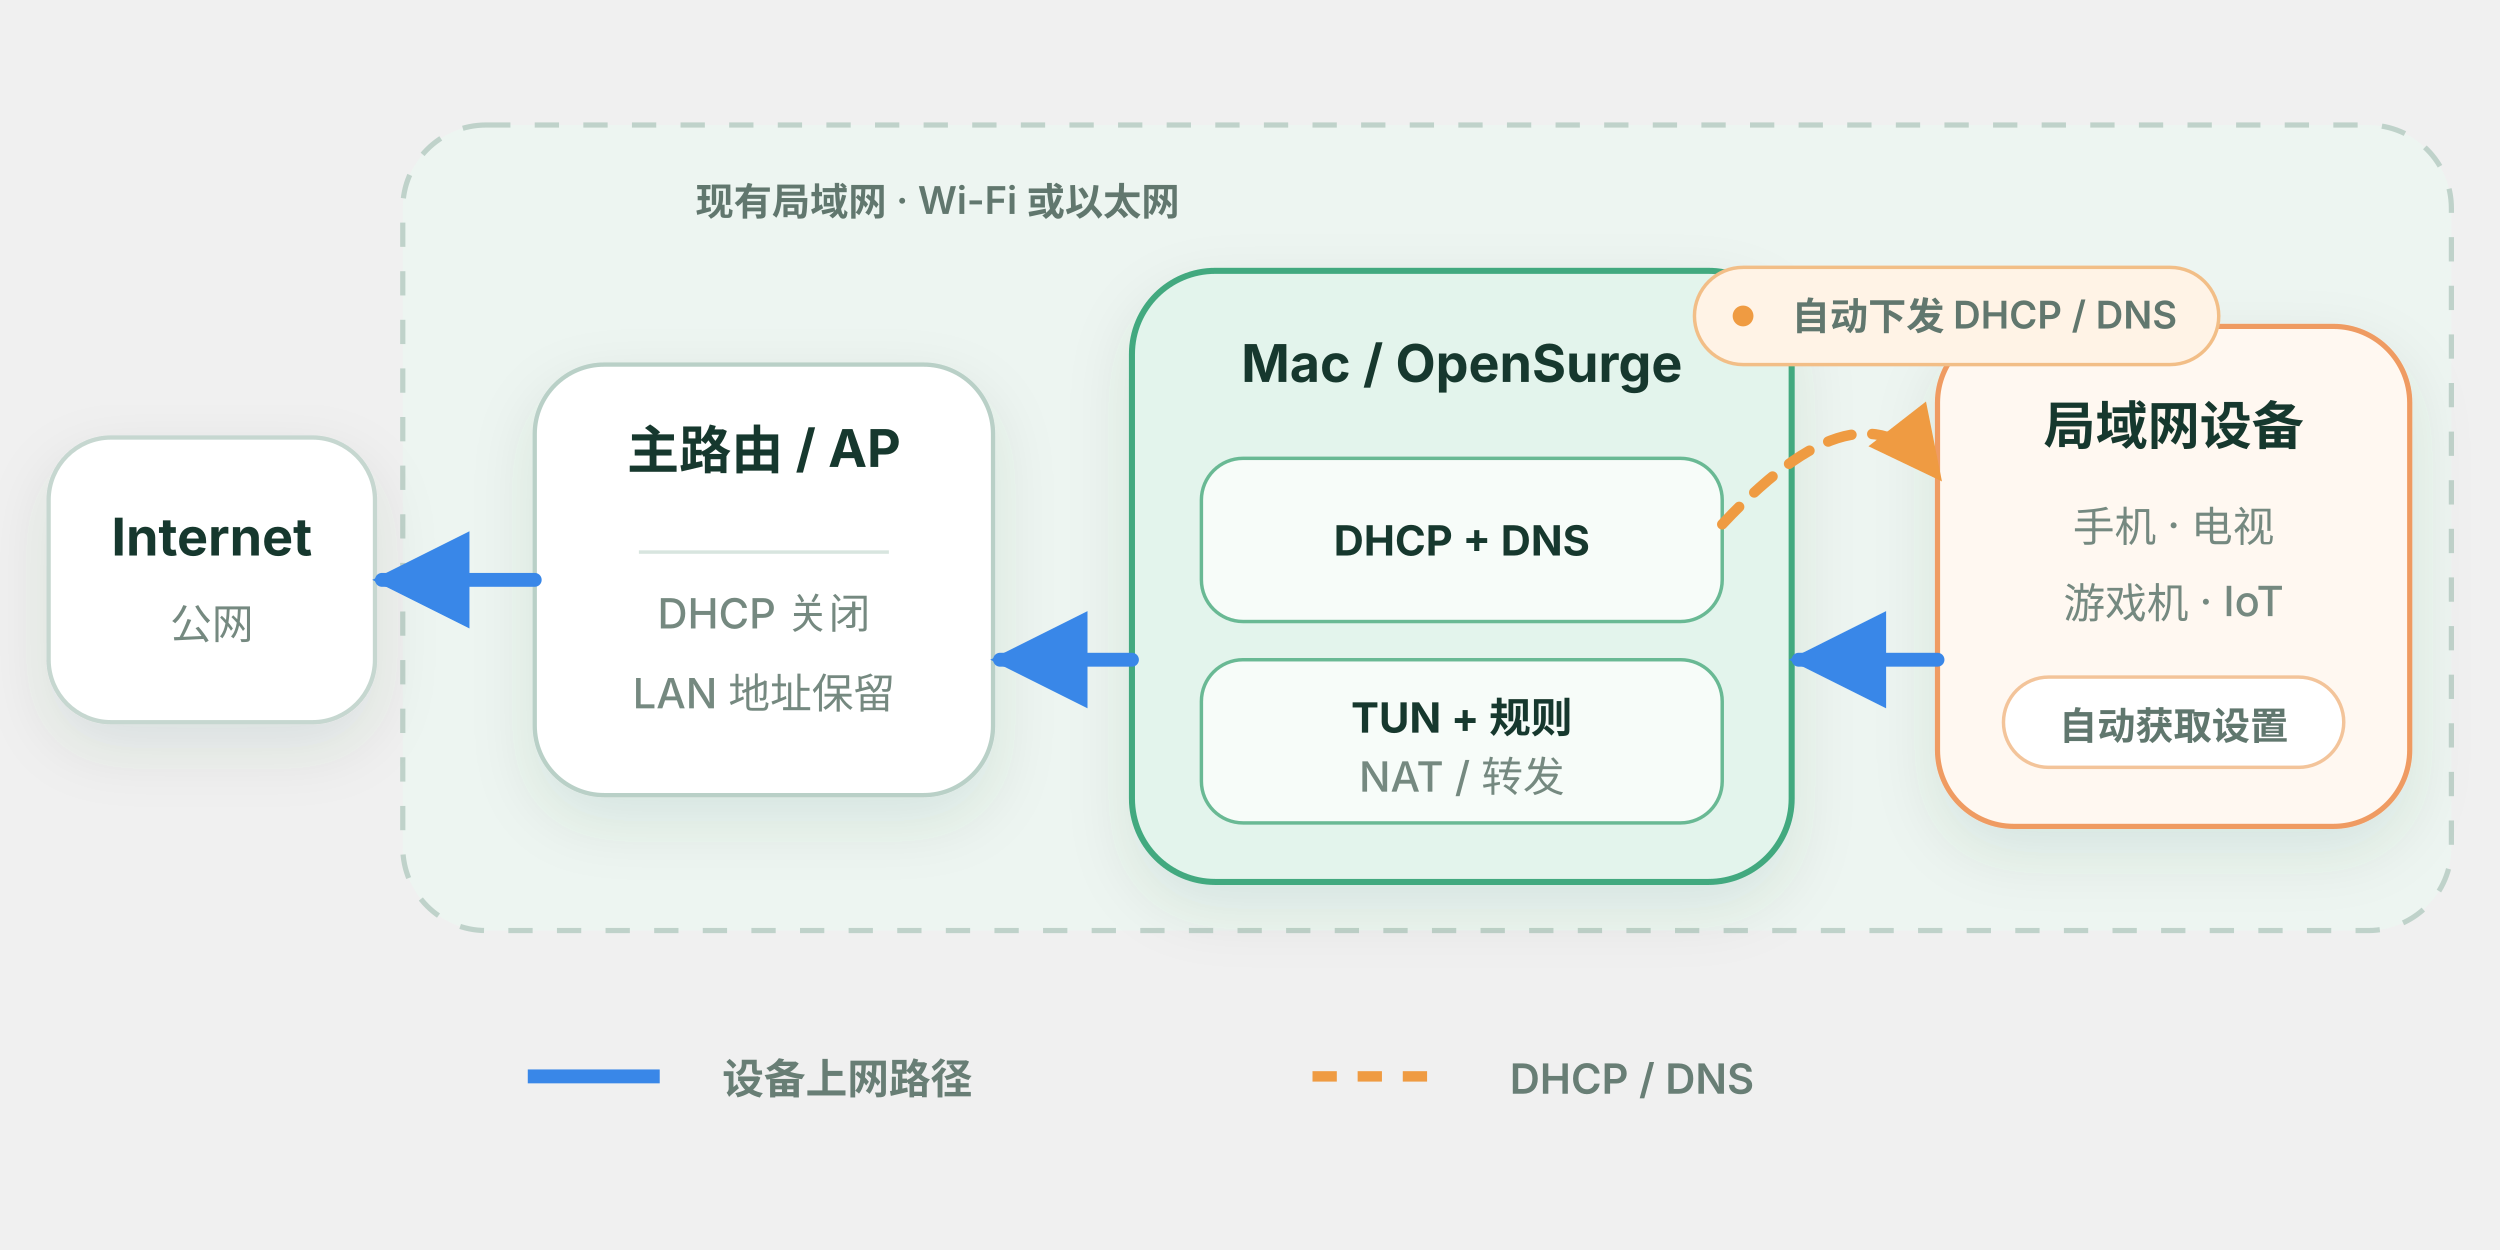
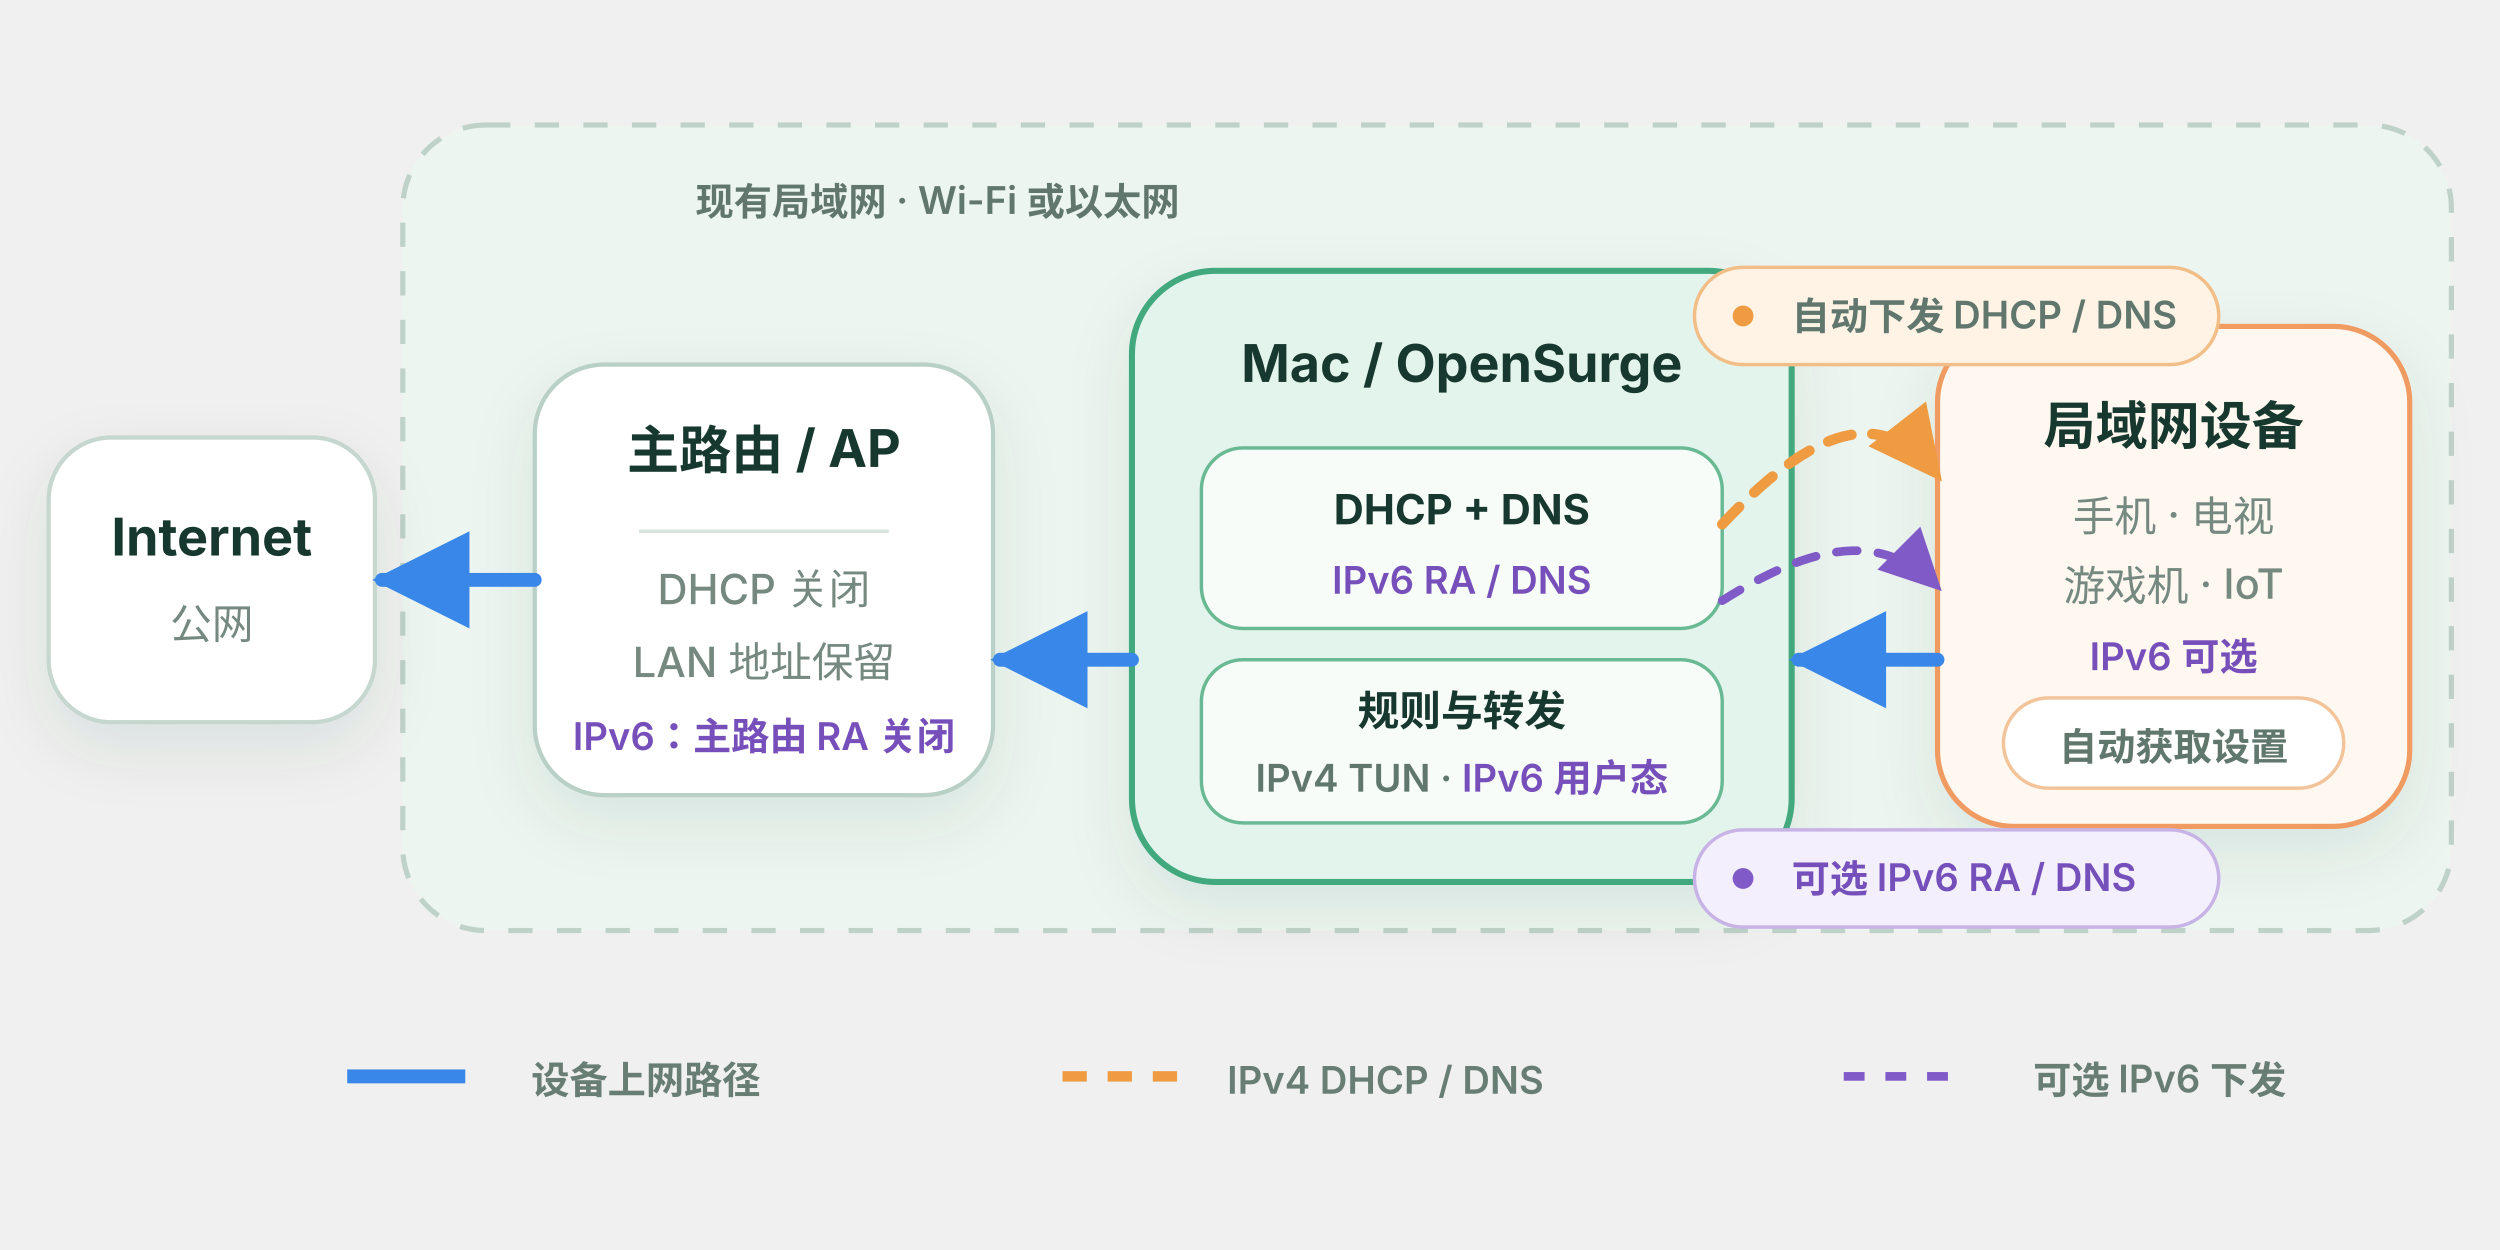
<svg xmlns="http://www.w3.org/2000/svg" viewBox="0 0 720 360">
  <defs>
    <filter id="shadow" x="-20%" y="-20%" width="140%" height="150%">
      <feDropShadow dx="0" dy="7" stdDeviation="9" flood-color="#214f3c" flood-opacity=".10" />
    </filter>
    <marker id="traffic" viewBox="0 0 10 10" refX="9" refY="5" markerWidth="7" markerHeight="7" orient="auto">
      <path d="M0 0 10 5 0 10Z" fill="#3987e8" />
    </marker>
    <marker id="service" viewBox="0 0 10 10" refX="9" refY="5" markerWidth="7" markerHeight="7" orient="auto">
      <path d="M0 0 10 5 0 10Z" fill="#ef9b42" />
    </marker>
+     <marker id="ipv6-service" viewBox="0 0 10 10" refX="9" refY="5" markerWidth="7" markerHeight="7" orient="auto">
+       <path d="M0 0 10 5 0 10Z" fill="#805bc7" />
+     </marker>
    <style>
      text{font-family:-apple-system,BlinkMacSystemFont,"Segoe UI","PingFang SC",sans-serif;text-anchor:middle;fill:#19392e}
-       .title{font-size:15px;font-weight:700}.small{font-size:12px;font-weight:500;fill:#758980}.micro{font-size:11px;font-weight:600;fill:#61776e}.module{font-size:12px;font-weight:650}.legend{font-size:12px;font-weight:600;fill:#687e75}
+       .title{font-size:15px;font-weight:700}.small{font-size:12px;font-weight:500;fill:#758980}.micro{font-size:11px;font-weight:600;fill:#61776e}.module{font-size:12px;font-weight:650}.legend{font-size:11px;font-weight:600;fill:#687e75}.ipv6{fill:#7650ba}
    </style>
  </defs>
  <rect x="116" y="36" width="590" height="232" rx="24" fill="#edf5f1" stroke="#bfd2ca" stroke-width="1.5" stroke-dasharray="7 7" />
  <text class="micro" x="270" y="62">现有局域网 · Wi-Fi 或以太网</text>
  <g filter="url(#shadow)">
    <rect x="14" y="126" width="94" height="82" rx="18" fill="#fff" stroke="#c6d7d0" stroke-width="1.25" />
    <text class="title" x="61" y="160">Internet</text>
    <text class="small" x="61" y="184">公网</text>
  </g>
  <g filter="url(#shadow)">
    <rect x="154" y="105" width="132" height="124" rx="20" fill="#fff" stroke="#b9d0c7" stroke-width="1.25" />
    <text class="title" x="220" y="135">主路由 / AP</text>
-     <path d="M184 159h72" stroke="#d8e5df" />
-     <text class="small" x="220" y="181">DHCP 关闭</text>
-     <text class="small" x="220" y="204">LAN 地址保留</text>
+     <path d="M184 153h72" stroke="#d8e5df" />
+     <text class="small" x="220" y="174">DHCP 关闭</text>
+     <text class="small" x="220" y="195">LAN 地址保留</text>
+     <text class="micro ipv6" x="220" y="216">IPv6：主路由 RA 关闭</text>
  </g>
  <g filter="url(#shadow)">
    <rect x="326" y="78" width="190" height="176" rx="24" fill="#e3f4ec" stroke="#42a97f" stroke-width="1.75" />
    <text class="title" x="421" y="110">Mac / OpenSurge</text>
-     <rect x="346" y="132" width="150" height="47" rx="12" fill="#f7fcf9" stroke="#69b994" stroke-width="1" />
-     <text class="module" x="421" y="160">DHCP + DNS</text>
+     <rect x="346" y="129" width="150" height="52" rx="12" fill="#f7fcf9" stroke="#69b994" stroke-width="1" />
+     <text class="module" x="421" y="151">DHCP + DNS</text>
+     <text class="micro ipv6" x="421" y="171">IPv6 RA / DNS</text>
    <rect x="346" y="190" width="150" height="47" rx="12" fill="#f7fcf9" stroke="#69b994" stroke-width="1" />
-     <text class="module" x="421" y="211">TUN + 规则</text>
-     <text class="small" x="421" y="228">NAT / 转发</text>
+     <text class="module" x="421" y="209">规则与转发</text>
+     <text class="micro" x="421" y="228">IPv4 TUN · <tspan class="ipv6">IPv6 用户态</tspan>
+     </text>
  </g>
  <g filter="url(#shadow)">
    <rect x="558" y="94" width="136" height="144" rx="22" fill="#fff8f1" stroke="#ef9b62" stroke-width="1.5" />
    <text class="title" x="626" y="128">局域网设备</text>
-     <text class="small" x="626" y="156">手机 · 电视</text>
-     <text class="small" x="626" y="178">游戏机 · IoT</text>
-     <rect x="577" y="195" width="98" height="26" rx="13" fill="#fff" stroke="#f3c49a" />
-     <text class="micro" x="626" y="213">自动获取设置</text>
+     <text class="small" x="626" y="153">手机 · 电视</text>
+     <text class="small" x="626" y="173">游戏机 · IoT</text>
+     <text class="micro ipv6" x="626" y="193">IPv6 可选</text>
+     <rect x="577" y="201" width="98" height="26" rx="13" fill="#fff" stroke="#f3c49a" />
+     <text class="micro" x="626" y="219">自动获取设置</text>
  </g>
  <path d="M558 190H518" fill="none" stroke="#3987e8" stroke-width="4" stroke-linecap="round" marker-end="url(#traffic)" />
  <path d="M326 190H288" fill="none" stroke="#3987e8" stroke-width="4" stroke-linecap="round" marker-end="url(#traffic)" />
  <path d="M154 167H110" fill="none" stroke="#3987e8" stroke-width="4" stroke-linecap="round" marker-end="url(#traffic)" />
  <path d="M496 151C526 119 544 119 558 137" fill="none" stroke="#ef9b42" stroke-width="3" stroke-dasharray="7 6" stroke-linecap="round" marker-end="url(#service)" />
+   <path d="M496 173C526 154 544 155 558 169" fill="none" stroke="#805bc7" stroke-width="2.5" stroke-dasharray="6 6" stroke-linecap="round" marker-end="url(#ipv6-service)" />
  <g>
    <rect x="488" y="77" width="151" height="28" rx="14" fill="#fff3e6" stroke="#f2be87" />
    <circle cx="502" cy="91" r="3" fill="#ef9b42" />
    <text class="micro" x="516" y="95" style="text-anchor:start">自动下发 DHCP / DNS</text>
  </g>
-   <g transform="translate(152 310)">
-     <path d="M0 0h38" stroke="#3987e8" stroke-width="4" />
-     <text class="legend" x="92" y="5">设备上网路径</text>
+   <g>
+     <rect x="488" y="239" width="151" height="28" rx="14" fill="#f4effc" stroke="#c7b3e5" />
+     <circle cx="502" cy="253" r="3" fill="#805bc7" />
+     <text class="micro ipv6" x="516" y="257" style="text-anchor:start">可选 IPv6 RA / DNS</text>
  </g>
-   <g transform="translate(378 310)">
-     <path d="M0 0h38" stroke="#ef9b42" stroke-width="3" stroke-dasharray="7 6" />
-     <text class="legend" x="92" y="5">DHCP / DNS</text>
+   <g transform="translate(100 310)">
+     <path d="M0 0h34" stroke="#3987e8" stroke-width="4" />
+     <text class="legend" x="86" y="5">设备上网路径</text>
+   </g>
+   <g transform="translate(306 310)">
+     <path d="M0 0h34" stroke="#ef9b42" stroke-width="3" stroke-dasharray="7 6" />
+     <text class="legend" x="93" y="5">IPv4 DHCP / DNS</text>
+   </g>
+   <g transform="translate(531 310)">
+     <path d="M0 0h34" stroke="#805bc7" stroke-width="2.5" stroke-dasharray="6 6" />
+     <text class="legend" x="91" y="5">可选 IPv6 下发</text>
  </g>
</svg>
